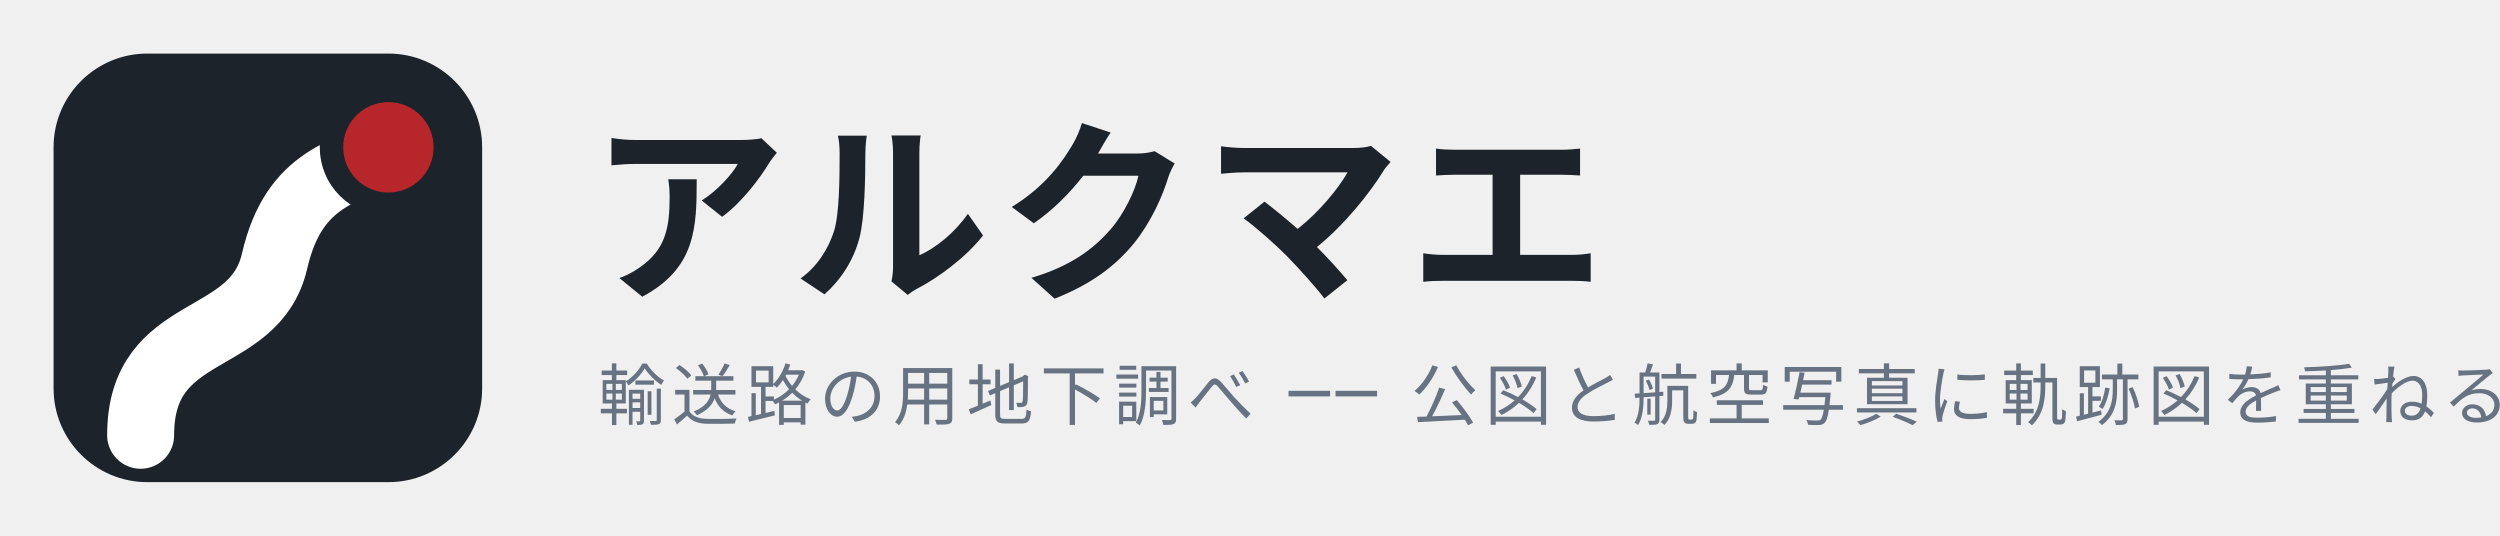
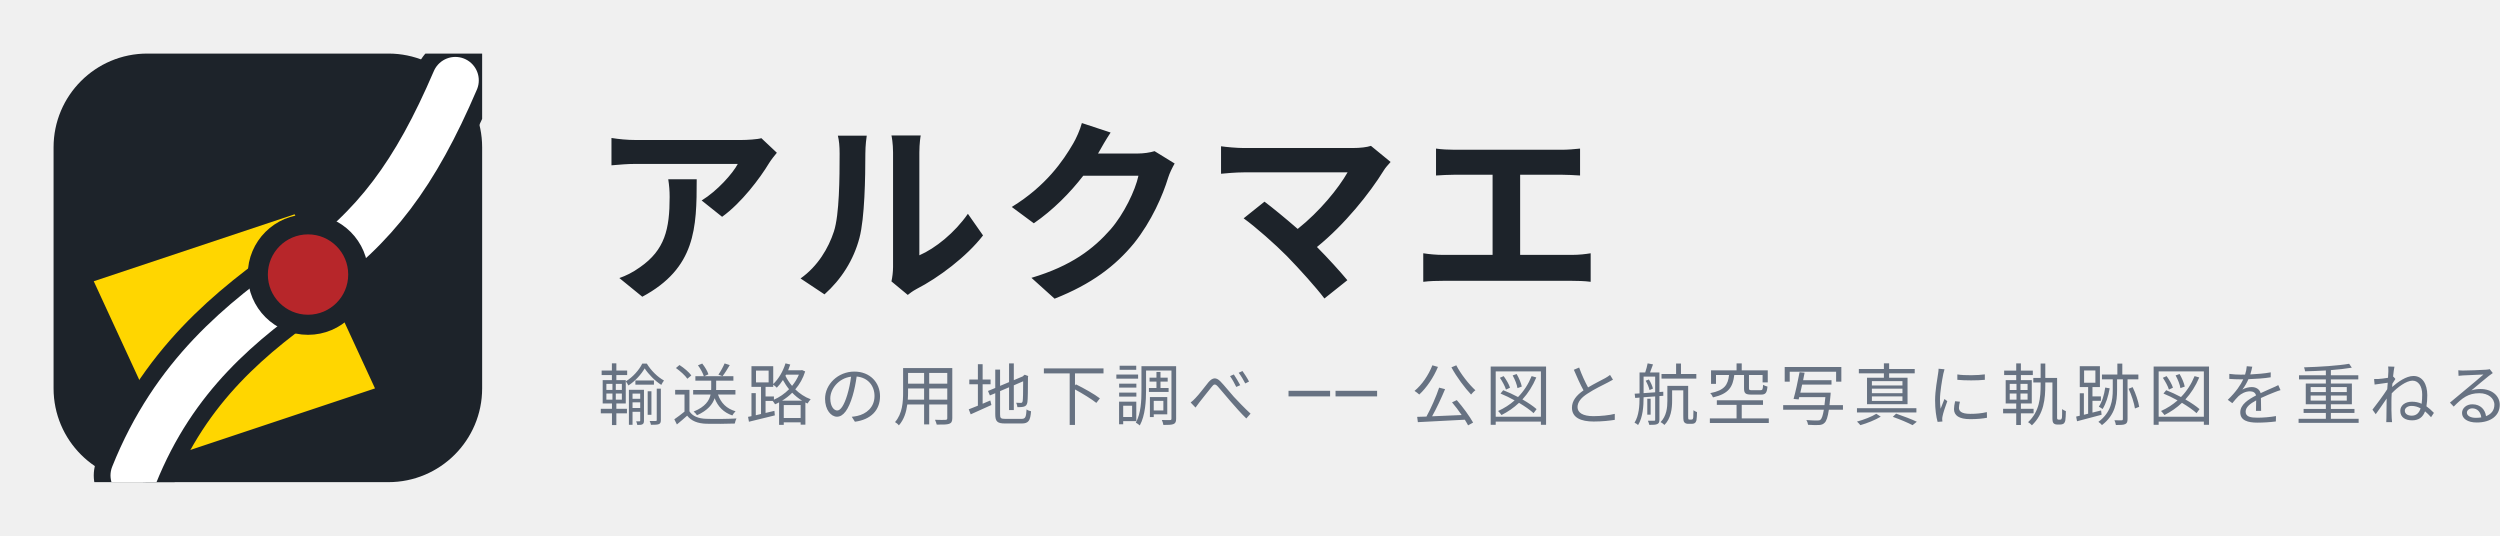
<svg xmlns="http://www.w3.org/2000/svg" viewBox="0 0 560 120" width="560" height="120" role="img" aria-label="アルクマエ 輸送路の用地下調べ">
-   <g transform="translate(12 12)">
-     <rect width="96" height="96" rx="21" fill="#1d232a" />
-     <path d="M19.5 85.5 C 19.5 60 45 66 49.5 46.5 S 66 27 75 21" fill="none" stroke="#ffffff" stroke-width="15" stroke-linecap="round" />
-     <circle cx="75" cy="21" r="12.75" fill="#b7262a" stroke="#1d232a" stroke-width="5.25" />
-   </g>
+   <svg x="12" y="12" width="96" height="96" viewBox="0 0 64 64">
+     <rect width="64" height="64" rx="14" fill="#1d232a" />
+     <path d="M6 34 L36 24 L48 50 L18 60 Z" fill="#ffd600" />
+     <path d="M12 63 C 18 48 28 40 38 33 S 54 18 60 4" fill="none" stroke="#1d232a" stroke-width="12" stroke-linecap="round" />
+     <path d="M12 63 C 18 48 28 40 38 33 S 54 18 60 4" fill="none" stroke="#ffffff" stroke-width="7" stroke-linecap="round" />
+     <circle cx="38" cy="33" r="7.5" fill="#b7262a" stroke="#1d232a" stroke-width="3" />
+   </svg>
  <g font-family="'Hiragino Sans', 'Noto Sans JP', 'Yu Gothic UI', sans-serif">
    <text x="132" y="64" font-size="44" font-weight="600" fill="#1d232a" letter-spacing="2">アルクマエ</text>
    <text x="134" y="94" font-size="15" fill="#677282" letter-spacing="1.5">輸送路の用地下調べ ── 公図と航空写真に軌跡図を重ねる</text>
  </g>
</svg>
